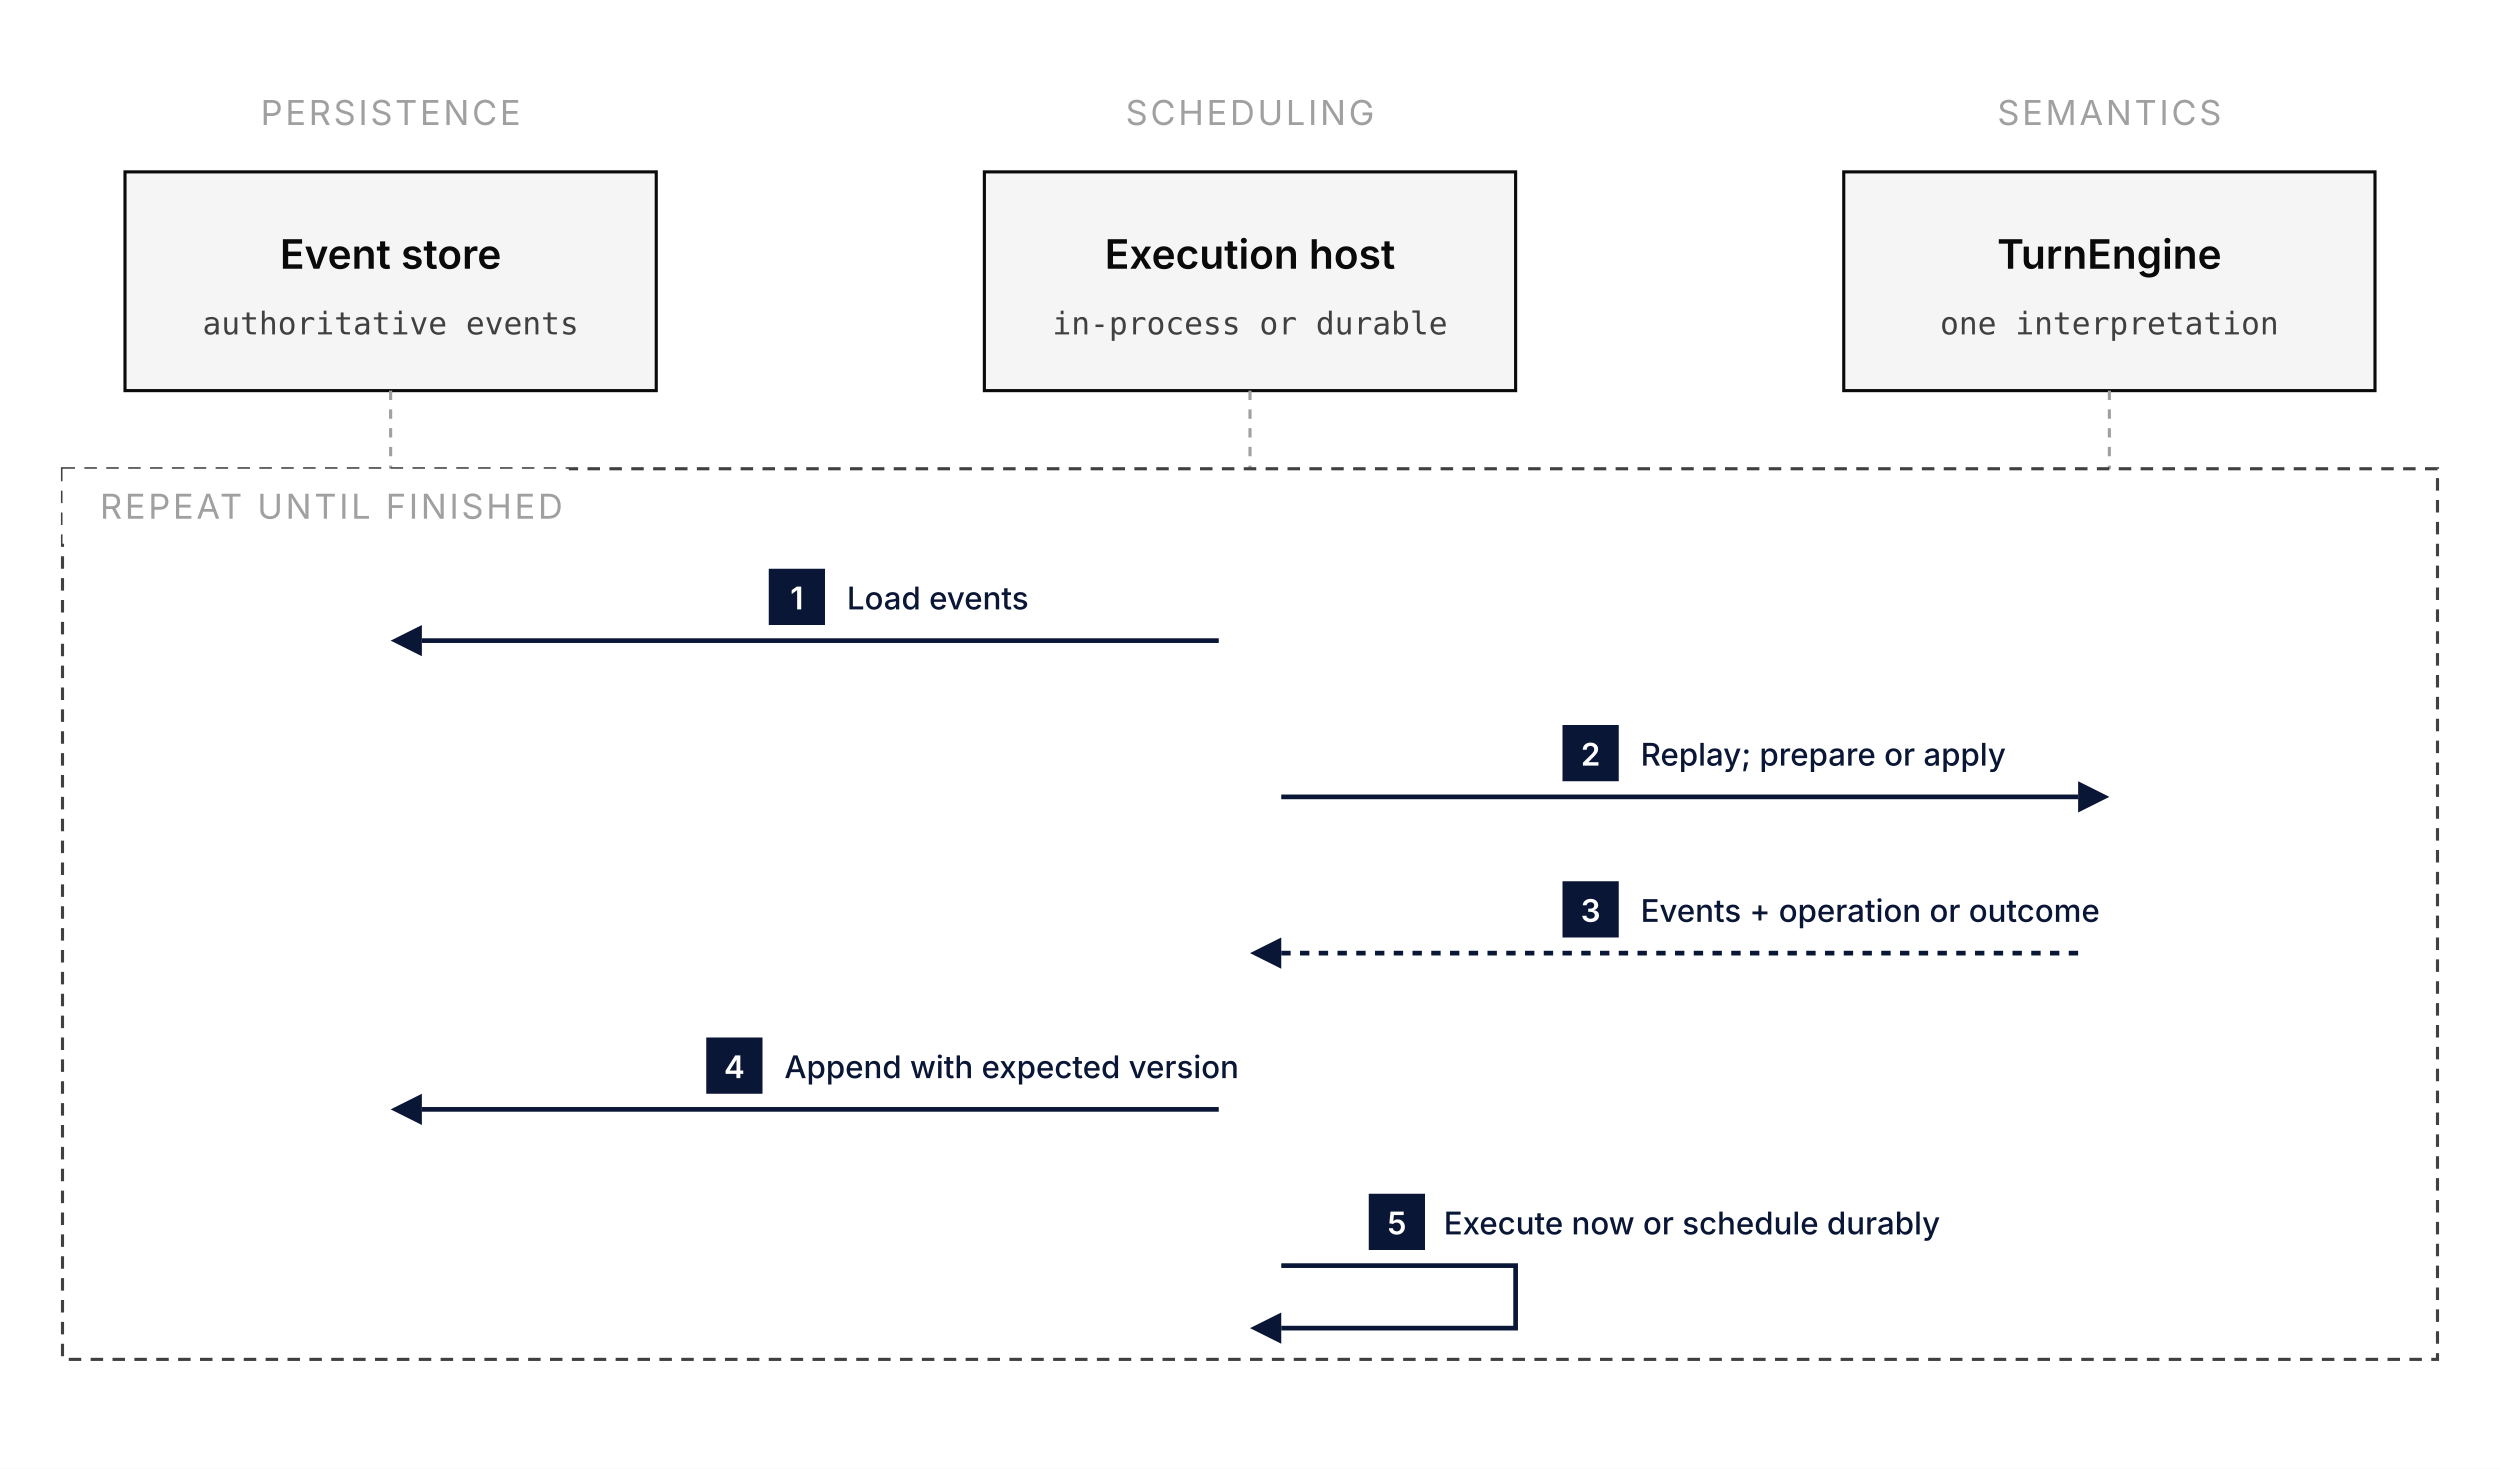
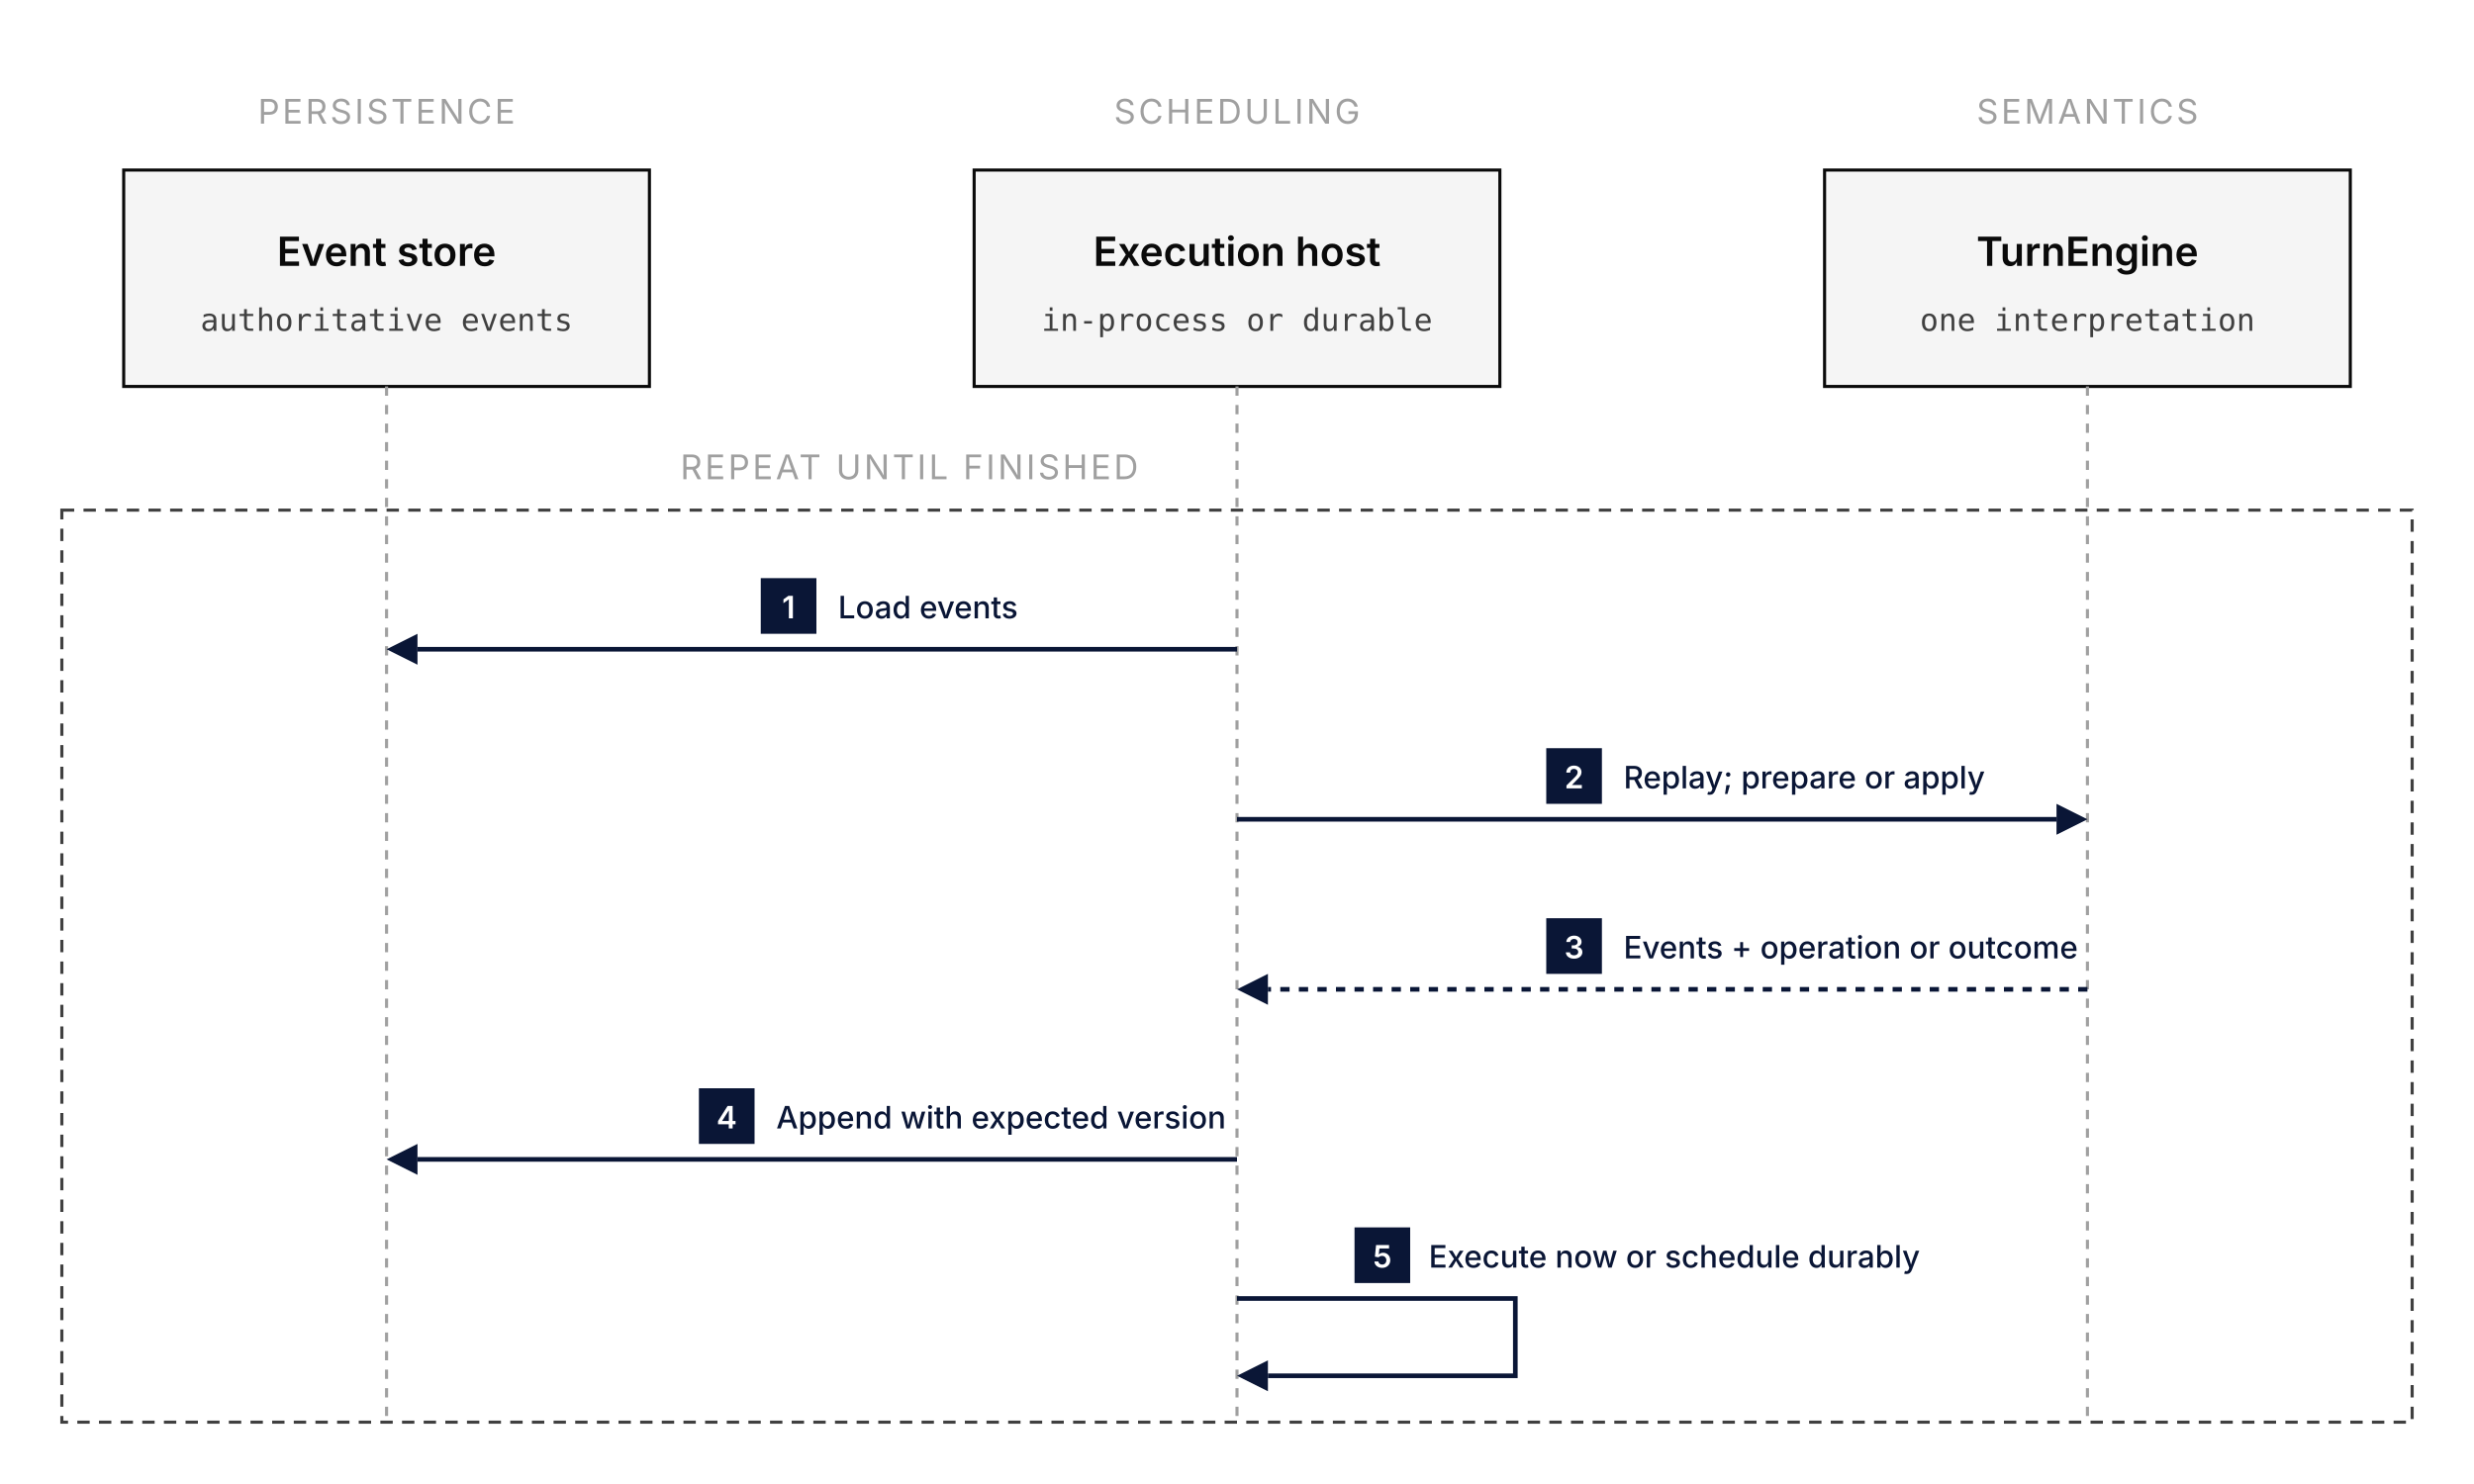
- <svg xmlns="http://www.w3.org/2000/svg" viewBox="0 0 800 470" fill="none" role="img" aria-labelledby="title desc">
+ <svg xmlns="http://www.w3.org/2000/svg" viewBox="0 0 800 480" fill="none" role="img" aria-labelledby="title desc">
  <style>
    text { font-family: 'Geist', 'Inter', system-ui, sans-serif; }
    .label { font-size: 13px; fill: #0A0A0A; font-weight: 600; }
    .sublabel { font-size: 11px; fill: #404040; font-weight: 400; }
    .header-text { font-size: 11px; fill: #A0A0A0; font-weight: 400; letter-spacing: 0.08em; }
    .mono { font-family: 'Geist Mono', 'SF Mono', monospace; font-size: 10px; fill: #404040; }
    .step-num { font-size: 10px; fill: #FFFFFF; font-weight: 600; }
    .arrow-label { font-size: 10px; fill: #0A1636; font-weight: 500; }
  </style>
-   <rect width="800" height="470" fill="#FFFFFF" />
+   <rect width="800" height="480" fill="#FFFFFF" />
+   <rect x="20" y="165" width="760" height="295" fill="none" stroke="#404040" stroke-width="1" stroke-dasharray="4 3" />
+   <text x="220" y="155" class="header-text">REPEAT UNTIL FINISHED</text>
  <text x="125" y="40" text-anchor="middle" class="header-text">PERSISTENCE</text>
  <rect x="40" y="55" width="170" height="70" fill="#F5F5F5" stroke="#0A0A0A" stroke-width="1" />
  <text x="125" y="86" text-anchor="middle" class="label">Event store</text>
  <text x="125" y="107" text-anchor="middle" class="mono">authoritative events</text>
  <text x="400" y="40" text-anchor="middle" class="header-text">SCHEDULING</text>
  <rect x="315" y="55" width="170" height="70" fill="#F5F5F5" stroke="#0A0A0A" stroke-width="1" />
  <text x="400" y="86" text-anchor="middle" class="label">Execution host</text>
  <text x="400" y="107" text-anchor="middle" class="mono">in-process or durable</text>
  <text x="675" y="40" text-anchor="middle" class="header-text">SEMANTICS</text>
  <rect x="590" y="55" width="170" height="70" fill="#F5F5F5" stroke="#0A0A0A" stroke-width="1" />
  <text x="675" y="86" text-anchor="middle" class="label">TurnEngine</text>
  <text x="675" y="107" text-anchor="middle" class="mono">one interpretation</text>
-   <line x1="125" y1="125" x2="125" y2="435" stroke="#A0A0A0" stroke-width="1" stroke-dasharray="3 3" />
-   <line x1="400" y1="125" x2="400" y2="435" stroke="#A0A0A0" stroke-width="1" stroke-dasharray="3 3" />
-   <line x1="675" y1="125" x2="675" y2="435" stroke="#A0A0A0" stroke-width="1" stroke-dasharray="3 3" />
-   <rect x="20" y="150" width="760" height="285" fill="#FFFFFF" stroke="#404040" stroke-width="1" stroke-dasharray="4 3" />
-   <rect x="20" y="150" width="162" height="24" fill="#FFFFFF" />
-   <text x="32" y="166" class="header-text">REPEAT UNTIL FINISHED</text>
-   <line x1="390" y1="205" x2="135" y2="205" stroke="#0A1636" stroke-width="1.5" />
-   <polygon points="135,200 125,205 135,210" fill="#0A1636" />
-   <rect x="246" y="182" width="18" height="18" fill="#0A1636" />
-   <text x="255" y="195" text-anchor="middle" class="step-num">1</text>
-   <text x="271" y="195" class="arrow-label">Load events</text>
-   <line x1="410" y1="255" x2="665" y2="255" stroke="#0A1636" stroke-width="1.5" />
-   <polygon points="665,250 675,255 665,260" fill="#0A1636" />
-   <rect x="500" y="232" width="18" height="18" fill="#0A1636" />
-   <text x="509" y="245" text-anchor="middle" class="step-num">2</text>
-   <text x="525" y="245" class="arrow-label">Replay; prepare or apply</text>
-   <line x1="665" y1="305" x2="410" y2="305" stroke="#0A1636" stroke-width="1.5" stroke-dasharray="3 3" />
-   <polygon points="410,300 400,305 410,310" fill="#0A1636" />
-   <rect x="500" y="282" width="18" height="18" fill="#0A1636" />
-   <text x="509" y="295" text-anchor="middle" class="step-num">3</text>
-   <text x="525" y="295" class="arrow-label">Events + operation or outcome</text>
-   <line x1="390" y1="355" x2="135" y2="355" stroke="#0A1636" stroke-width="1.5" />
-   <polygon points="135,350 125,355 135,360" fill="#0A1636" />
-   <rect x="226" y="332" width="18" height="18" fill="#0A1636" />
-   <text x="235" y="345" text-anchor="middle" class="step-num">4</text>
-   <text x="251" y="345" class="arrow-label">Append with expected version</text>
-   <path d="M 410 405 H 485 V 425 H 410" stroke="#0A1636" stroke-width="1.5" fill="none" />
-   <polygon points="410,420 400,425 410,430" fill="#0A1636" />
-   <rect x="438" y="382" width="18" height="18" fill="#0A1636" />
-   <text x="447" y="395" text-anchor="middle" class="step-num">5</text>
-   <text x="462" y="395" class="arrow-label">Execute now or schedule durably</text>
+   <line x1="125" y1="125" x2="125" y2="460" stroke="#A0A0A0" stroke-width="1" stroke-dasharray="3 3" />
+   <line x1="400" y1="125" x2="400" y2="460" stroke="#A0A0A0" stroke-width="1" stroke-dasharray="3 3" />
+   <line x1="675" y1="125" x2="675" y2="460" stroke="#A0A0A0" stroke-width="1" stroke-dasharray="3 3" />
+   <line x1="400" y1="210" x2="135" y2="210" stroke="#0A1636" stroke-width="1.5" />
+   <polygon points="135,205 125,210 135,215" fill="#0A1636" />
+   <rect x="246" y="187" width="18" height="18" fill="#0A1636" />
+   <text x="255" y="200" text-anchor="middle" class="step-num">1</text>
+   <text x="271" y="200" class="arrow-label">Load events</text>
+   <line x1="400" y1="265" x2="665" y2="265" stroke="#0A1636" stroke-width="1.5" />
+   <polygon points="665,260 675,265 665,270" fill="#0A1636" />
+   <rect x="500" y="242" width="18" height="18" fill="#0A1636" />
+   <text x="509" y="255" text-anchor="middle" class="step-num">2</text>
+   <text x="525" y="255" class="arrow-label">Replay; prepare or apply</text>
+   <line x1="675" y1="320" x2="410" y2="320" stroke="#0A1636" stroke-width="1.5" stroke-dasharray="3 3" />
+   <polygon points="410,315 400,320 410,325" fill="#0A1636" />
+   <rect x="500" y="297" width="18" height="18" fill="#0A1636" />
+   <text x="509" y="310" text-anchor="middle" class="step-num">3</text>
+   <text x="525" y="310" class="arrow-label">Events + operation or outcome</text>
+   <line x1="400" y1="375" x2="135" y2="375" stroke="#0A1636" stroke-width="1.5" />
+   <polygon points="135,370 125,375 135,380" fill="#0A1636" />
+   <rect x="226" y="352" width="18" height="18" fill="#0A1636" />
+   <text x="235" y="365" text-anchor="middle" class="step-num">4</text>
+   <text x="251" y="365" class="arrow-label">Append with expected version</text>
+   <path d="M 400 420 H 490 V 445 H 410" stroke="#0A1636" stroke-width="1.5" fill="none" />
+   <polygon points="410,440 400,445 410,450" fill="#0A1636" />
+   <rect x="438" y="397" width="18" height="18" fill="#0A1636" />
+   <text x="447" y="410" text-anchor="middle" class="step-num">5</text>
+   <text x="462" y="410" class="arrow-label">Execute now or schedule durably</text>
</svg>
